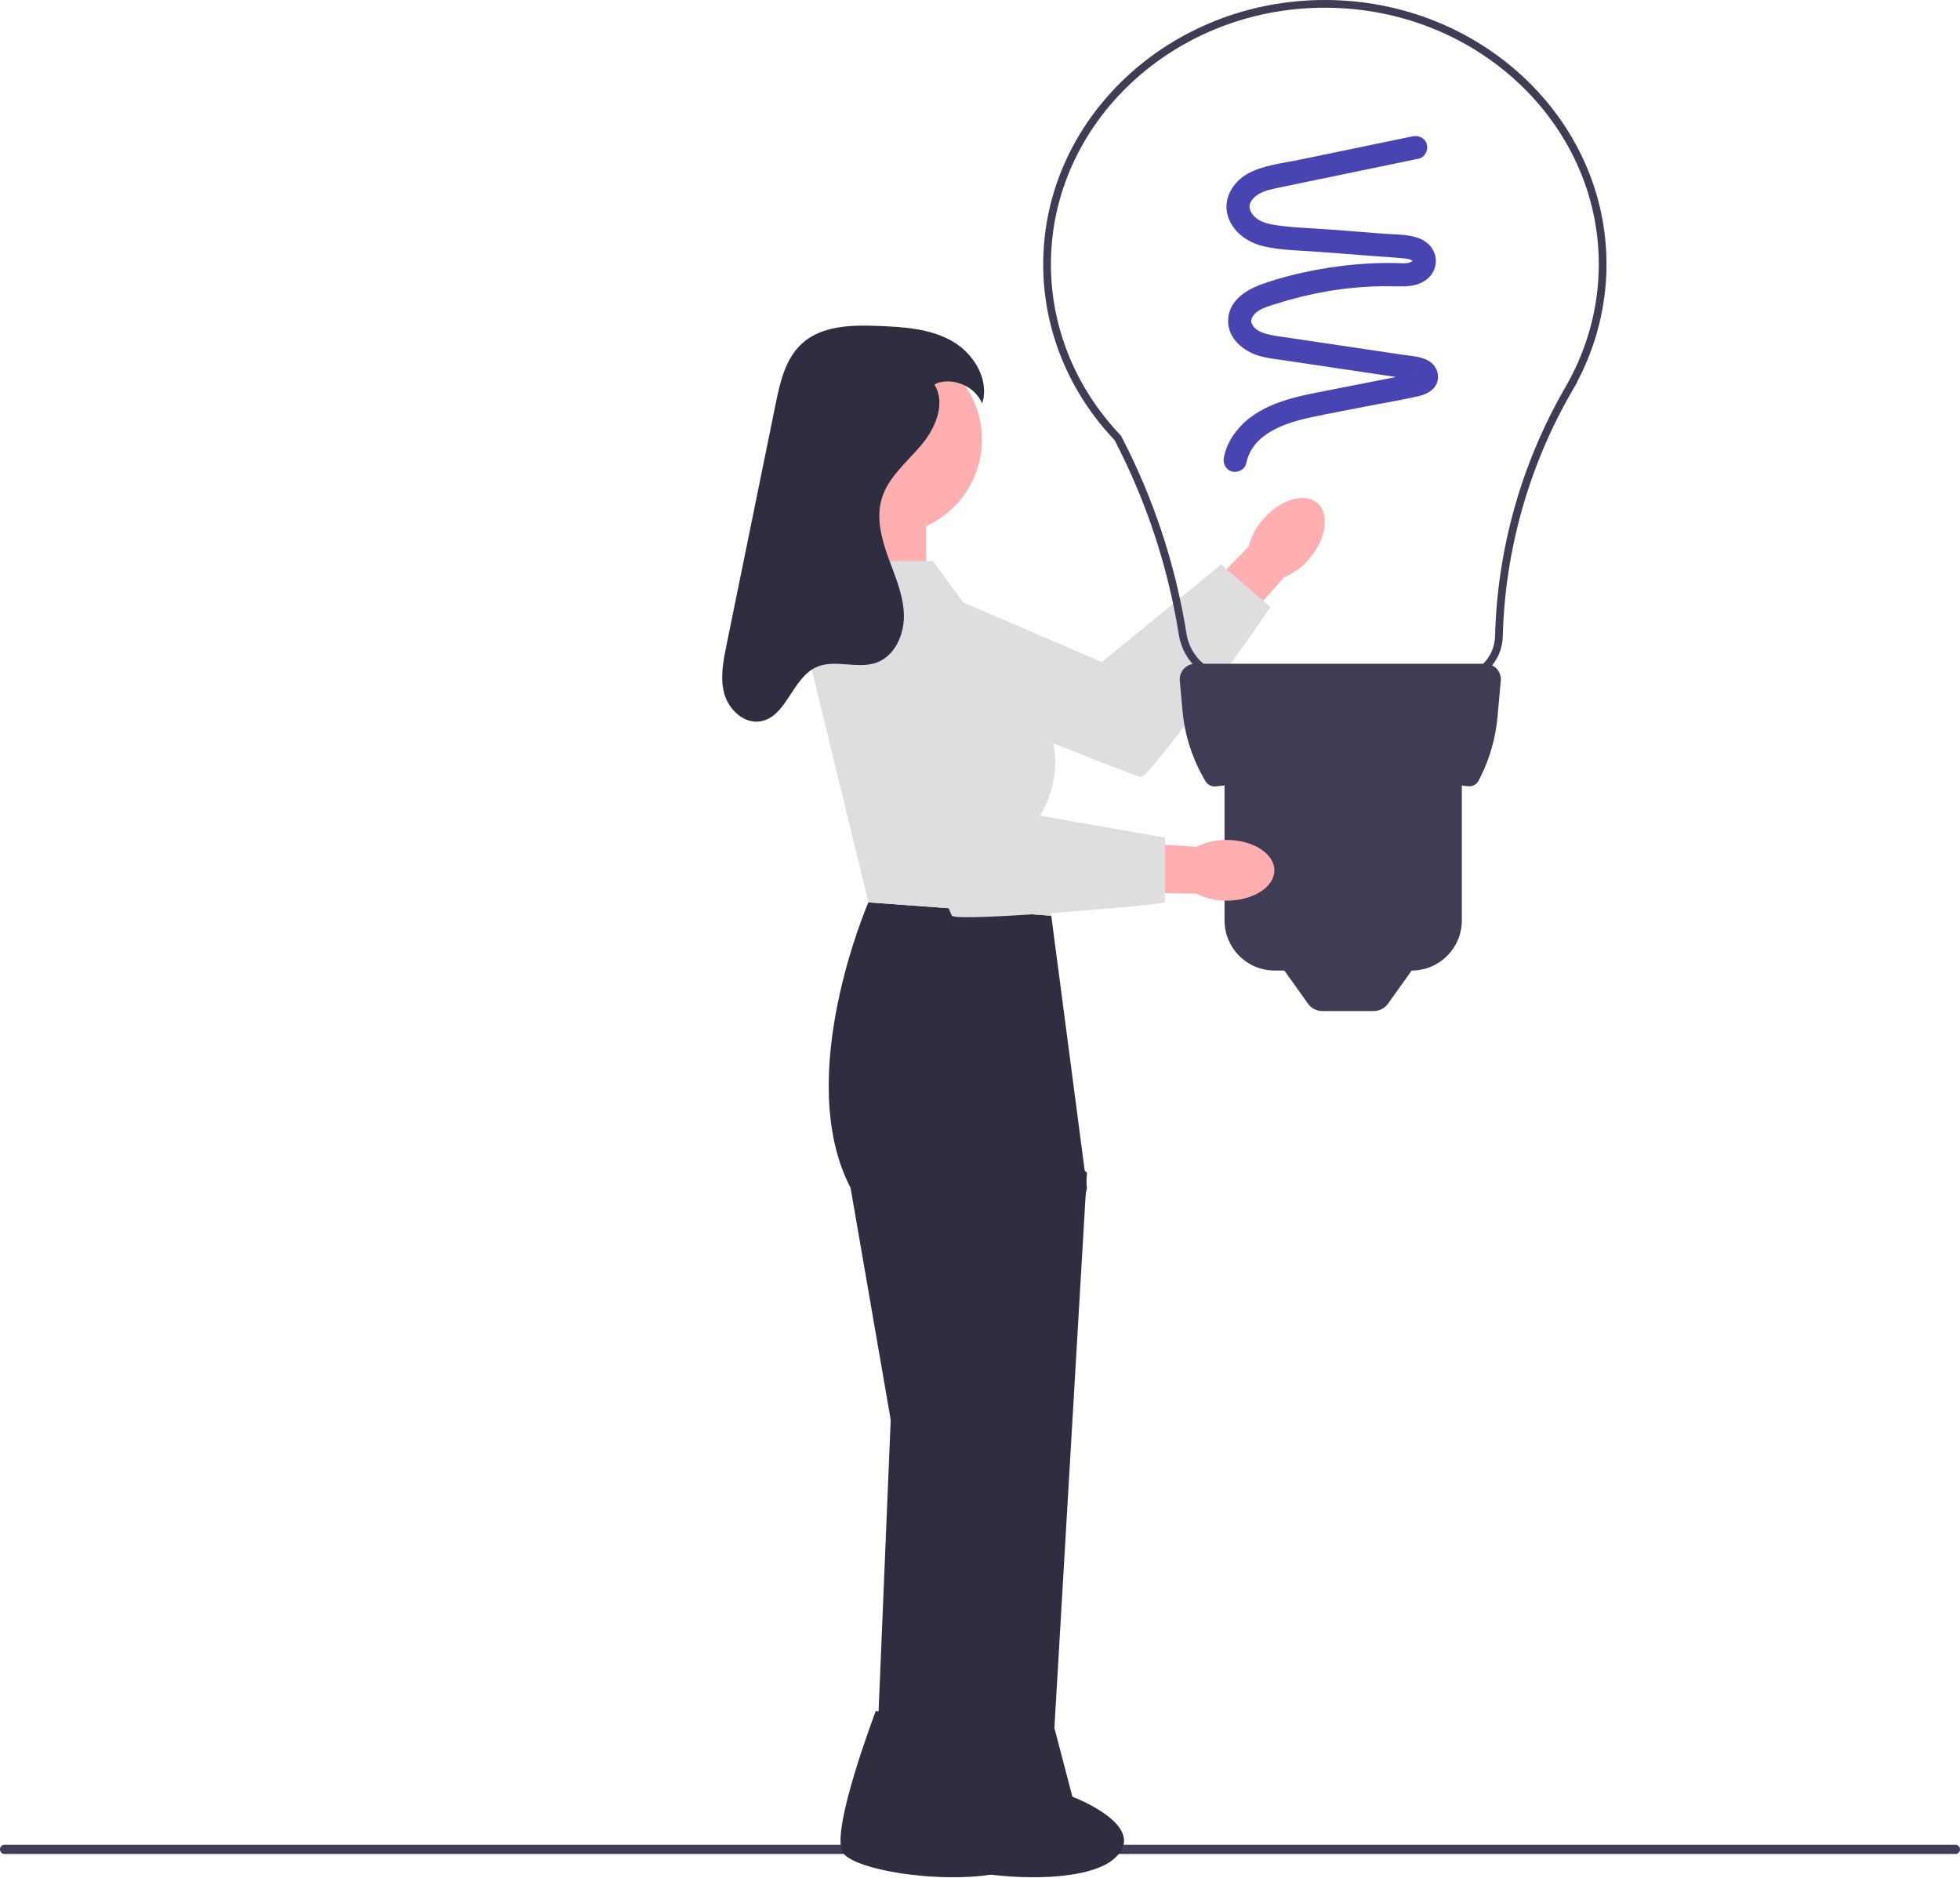
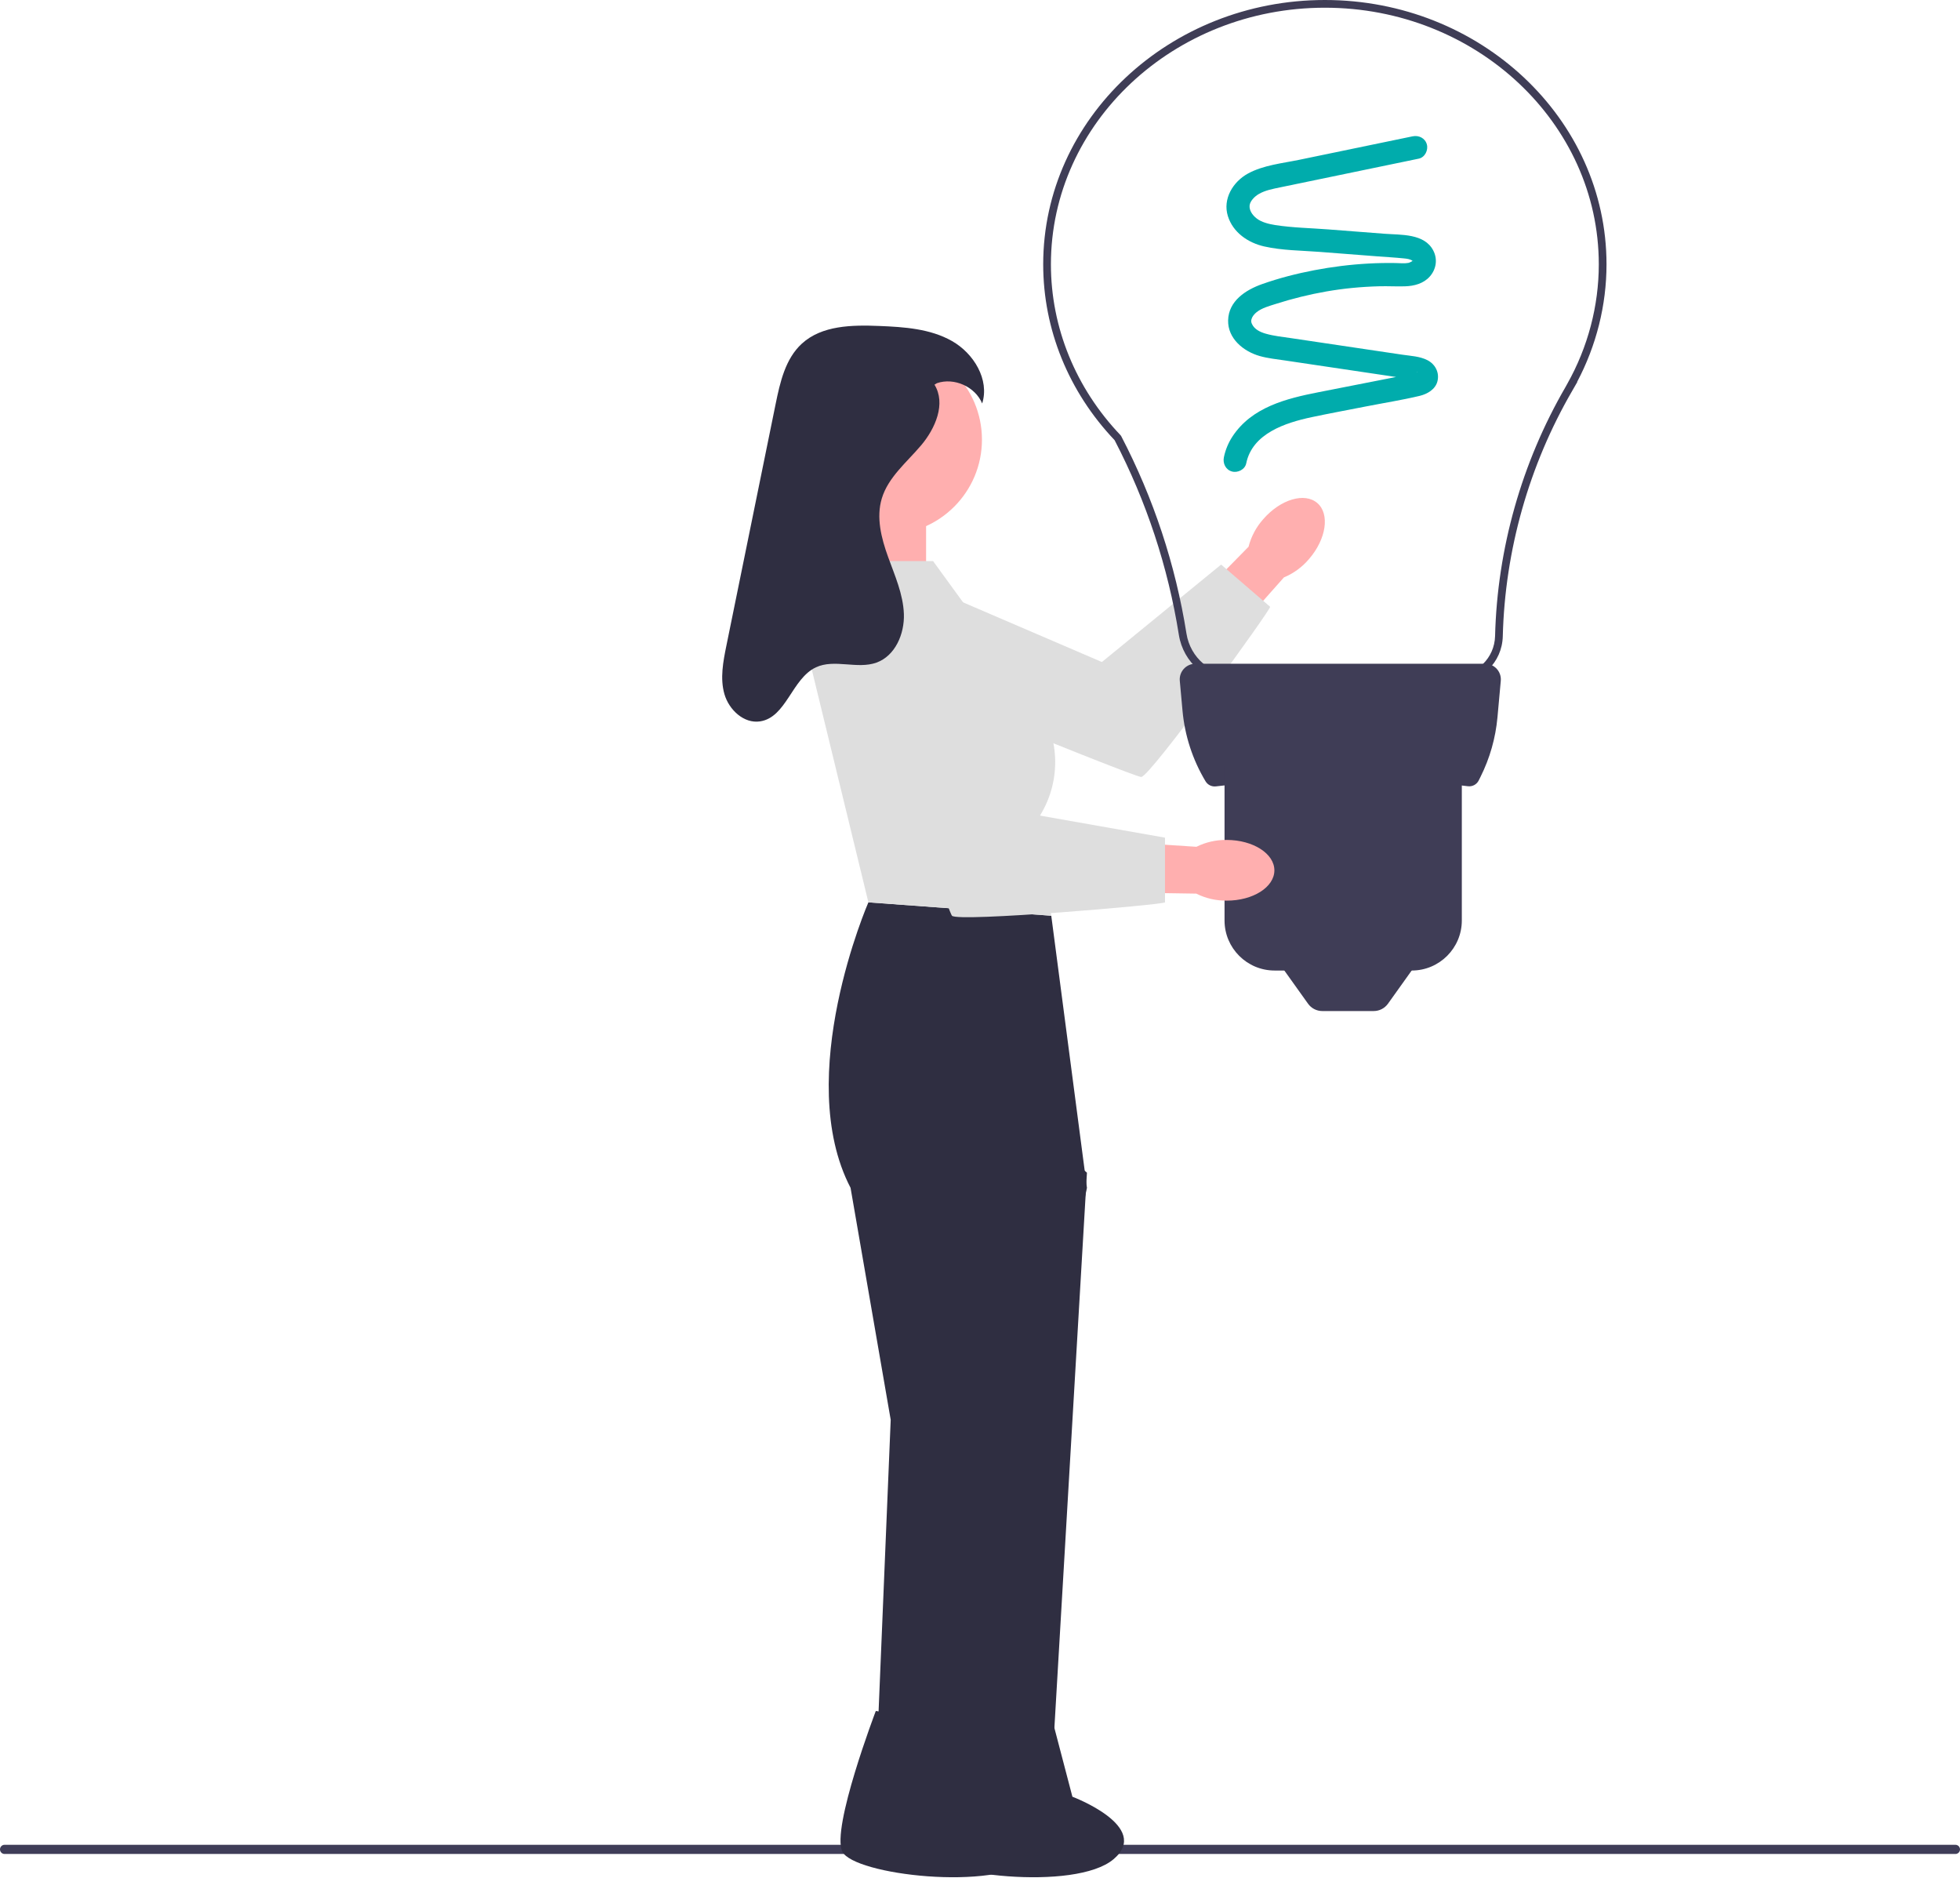
<svg xmlns="http://www.w3.org/2000/svg" width="507.996" height="486.465" viewBox="0 0 507.996 486.465">
  <g>
    <path d="m339.281,144.856c-1.758,2.087-3.989,3.722-6.508,4.769l-7.215,8.125-20.437,24.678-13.807,8.352-6.411-11.037,30.265-29.48,8.433-8.58c.676-2.644,1.976-5.088,3.791-7.126,4.468-5.162,10.752-7.039,14.036-4.196,3.284,2.844,2.324,9.332-2.146,14.495Z" fill="#ffafaf" />
    <path d="m215.756,169.376l13.29-22.118,56.543,24.295,30.906-25.252s12.262,10.562,12.7,10.94-31.166,44.151-33.41,44.099c-2.244-.052-80.029-31.965-80.029-31.965Z" fill="#dedede" />
  </g>
  <path d="m0,479.245c0,.66.53,1.19,1.19,1.19h505.616c.66,0,1.19-.53,1.19-1.19,0-.66-.53-1.19-1.19-1.19H1.19c-.66,0-1.19.53-1.19,1.19Z" fill="#3f3d58" />
  <g>
    <path d="m343.378,0c40.252,0,73,30.729,73,68.5,0,10.554-2.629,21.051-7.619,30.469h.06l-1.321,2.297c-11.212,19.315-17.438,41.312-18.003,63.611-.171,6.798-5.633,12.123-12.434,12.123h-56.886c-7.33,0-13.486-5.254-14.638-12.493-2.802-17.612-8.405-34.583-16.653-50.442-11.935-12.56-18.506-28.736-18.506-45.564C270.378,30.729,303.126,0,343.378,0Zm62.351,100.329l.473-.852c5.349-9.494,8.176-20.206,8.176-30.978,0-36.668-31.851-66.5-71-66.5s-71,29.832-71,66.5c0,16.358,6.41,32.086,18.051,44.287l.163.229c8.384,16.086,14.077,33.305,16.92,51.177.996,6.262,6.322,10.808,12.663,10.808h56.886c5.707,0,10.29-4.469,10.435-10.174.572-22.606,6.877-44.907,18.233-64.497Z" fill="#3f3d56" />
    <path d="m384.931,172h-75.106c-2.388,0-4.261,2.05-4.044,4.429l.703,7.736c.588,6.473,2.631,12.731,5.975,18.304h0c.559.932,1.615,1.442,2.694,1.312,22.255-2.683,44.031-2.77,65.285-.039,1.163.149,2.291-.445,2.815-1.493l.481-.963c2.408-4.815,3.893-10.038,4.381-15.399l.86-9.458c.216-2.378-1.656-4.429-4.044-4.429Z" fill="#3f3d56" />
    <path d="m317.378,198.5h61.5v40.028c0,7.159-5.813,12.972-12.972,12.972h-35.556c-7.159,0-12.972-5.813-12.972-12.972v-40.028h0Z" fill="#3f3d56" />
    <path d="m356.042,262h-13.328c-1.466,0-2.842-.708-3.694-1.901l-8.642-12.099h38l-8.642,12.099c-.852,1.193-2.228,1.901-3.694,1.901Z" fill="#3f3d56" />
-     <path d="m366.126,35.326c-9.785,2.026-19.57,4.052-29.355,6.078-4.4.911-9.328,1.384-13.326,3.571-3.876,2.12-6.59,6.568-5.204,11.021,1.324,4.253,5.232,6.92,9.424,7.868,4.651,1.052,9.634,1.045,14.374,1.411,4.945.382,9.89.763,14.835,1.145,2.353.182,4.719.307,7.067.549.751.077,1.57.169,2.186.646-.009-.007.208.129.088.15-.024.004-.025-.154-.022-.165.095-.297.056-.016-.021-.015-.027 0-.735.468-1.13.542-1.066.199-2.242.054-3.322.036-2.347-.04-4.695.004-7.039.132-4.717.257-9.428.844-14.068,1.733-4.564.874-9.106,2.038-13.49,3.589-4.25,1.504-8.701,4.359-8.817,9.396-.109,4.731,3.996,8.056,8.176,9.245,2.15.611,4.416.833,6.621,1.161,2.46.366,4.921.732,7.381,1.098,4.839.72,9.677,1.44,14.516,2.159,2.46.366,4.921.732,7.381,1.098,1.147.171,2.301.318,3.444.512.422.072.819.204,1.235.29-.279-.057.067-.057.01.008.182.112.183.095.001-.051l-.124-.182c-.282-.793-.273-.897.243-1.834.098-.179.298.006.043-.022-.272-.03.163-.034-.127.086-.145.06-.302.1-.453.142-1.139.315-2.333.48-3.492.708-2.411.473-4.821.947-7.232,1.42-4.741.931-9.481,1.861-14.222,2.793-8.351,1.64-17.22,3.859-22.225,11.394-1.089,1.639-1.879,3.528-2.273,5.455-.325,1.586.46,3.241,2.095,3.69,1.484.408,3.364-.501,3.69-2.095,1.585-7.74,10.055-10.52,17.02-11.996,4.617-.979,9.263-1.835,13.894-2.744,4.668-.917,9.409-1.663,14.037-2.761,1.946-.462,4.056-1.658,4.6-3.732.595-2.271-.526-4.464-2.584-5.522-1.974-1.015-4.322-1.095-6.479-1.416-2.378-.354-4.757-.708-7.135-1.061-4.839-.72-9.677-1.44-14.516-2.159-2.378-.354-4.757-.708-7.135-1.061-2.205-.328-4.471-.55-6.621-1.161-1.455-.414-2.943-1.123-3.586-2.509-.207-.447-.26-.772-.119-1.274.194-.689.734-1.332,1.335-1.807,1.385-1.095,3.26-1.584,4.907-2.112,2.161-.693,4.345-1.312,6.549-1.854,4.374-1.077,8.821-1.865,13.305-2.302,2.336-.228,4.681-.372,7.027-.433,2.22-.058,4.445.08,6.662.011,2.364-.073,4.796-.705,6.419-2.537,1.67-1.886,2.076-4.46.914-6.721-2.299-4.473-8.391-4.034-12.638-4.362-4.862-.375-9.725-.751-14.587-1.126-4.547-.351-9.222-.425-13.729-1.125-1.669-.259-3.593-.736-4.852-1.731-1.154-.912-1.903-2.107-1.811-3.305.085-1.114,1.223-2.345,2.415-3.029,1.671-.96,3.643-1.318,5.51-1.707,9.607-2.003,19.219-3.98,28.829-5.97,2.365-.49,4.729-.979,7.094-1.469,1.587-.329,2.505-2.201,2.095-3.69-.453-1.648-2.098-2.425-3.69-2.095h0Z" fill="#4845b3" />
+     <path d="m366.126,35.326c-9.785,2.026-19.57,4.052-29.355,6.078-4.4.911-9.328,1.384-13.326,3.571-3.876,2.12-6.59,6.568-5.204,11.021,1.324,4.253,5.232,6.92,9.424,7.868,4.651,1.052,9.634,1.045,14.374,1.411,4.945.382,9.89.763,14.835,1.145,2.353.182,4.719.307,7.067.549.751.077,1.57.169,2.186.646-.009-.007.208.129.088.15-.024.004-.025-.154-.022-.165.095-.297.056-.016-.021-.015-.027 0-.735.468-1.13.542-1.066.199-2.242.054-3.322.036-2.347-.04-4.695.004-7.039.132-4.717.257-9.428.844-14.068,1.733-4.564.874-9.106,2.038-13.49,3.589-4.25,1.504-8.701,4.359-8.817,9.396-.109,4.731,3.996,8.056,8.176,9.245,2.15.611,4.416.833,6.621,1.161,2.46.366,4.921.732,7.381,1.098,4.839.72,9.677,1.44,14.516,2.159,2.46.366,4.921.732,7.381,1.098,1.147.171,2.301.318,3.444.512.422.072.819.204,1.235.29-.279-.057.067-.057.01.008.182.112.183.095.001-.051l-.124-.182c-.282-.793-.273-.897.243-1.834.098-.179.298.006.043-.022-.272-.03.163-.034-.127.086-.145.06-.302.1-.453.142-1.139.315-2.333.48-3.492.708-2.411.473-4.821.947-7.232,1.42-4.741.931-9.481,1.861-14.222,2.793-8.351,1.64-17.22,3.859-22.225,11.394-1.089,1.639-1.879,3.528-2.273,5.455-.325,1.586.46,3.241,2.095,3.69,1.484.408,3.364-.501,3.69-2.095,1.585-7.74,10.055-10.52,17.02-11.996,4.617-.979,9.263-1.835,13.894-2.744,4.668-.917,9.409-1.663,14.037-2.761,1.946-.462,4.056-1.658,4.6-3.732.595-2.271-.526-4.464-2.584-5.522-1.974-1.015-4.322-1.095-6.479-1.416-2.378-.354-4.757-.708-7.135-1.061-4.839-.72-9.677-1.44-14.516-2.159-2.378-.354-4.757-.708-7.135-1.061-2.205-.328-4.471-.55-6.621-1.161-1.455-.414-2.943-1.123-3.586-2.509-.207-.447-.26-.772-.119-1.274.194-.689.734-1.332,1.335-1.807,1.385-1.095,3.26-1.584,4.907-2.112,2.161-.693,4.345-1.312,6.549-1.854,4.374-1.077,8.821-1.865,13.305-2.302,2.336-.228,4.681-.372,7.027-.433,2.22-.058,4.445.08,6.662.011,2.364-.073,4.796-.705,6.419-2.537,1.67-1.886,2.076-4.46.914-6.721-2.299-4.473-8.391-4.034-12.638-4.362-4.862-.375-9.725-.751-14.587-1.126-4.547-.351-9.222-.425-13.729-1.125-1.669-.259-3.593-.736-4.852-1.731-1.154-.912-1.903-2.107-1.811-3.305.085-1.114,1.223-2.345,2.415-3.029,1.671-.96,3.643-1.318,5.51-1.707,9.607-2.003,19.219-3.98,28.829-5.97,2.365-.49,4.729-.979,7.094-1.469,1.587-.329,2.505-2.201,2.095-3.69-.453-1.648-2.098-2.425-3.69-2.095h0Z" fill="#00ACAC" />
  </g>
  <rect x="220.374" y="131" width="19.652" height="38.147" fill="#ffafaf" />
  <path d="m272.469,237.298l-47.395-3.468s-19.652,45.083-4.624,73.983l10.404,60.111-4.114,98.938h21.527l33.45-159.049-9.248-70.515Z" fill="#2f2e41" />
  <polygon points="263.222 287.792 281.717 303.89 272.469 461.558 251.662 461.558 263.222 287.792" fill="#2f2e41" />
  <circle cx="229.934" cy="113.932" r="24.569" fill="#ffafaf" />
  <path d="m226.992,443.381l25.379,4.01,4.77,18.206s20.607,7.755,10.678,16.181c-9.929,8.427-46.611,4.07-49.511-1.975s8.684-36.422,8.684-36.422Z" fill="#2f2e41" />
  <path d="m247.799,443.381l25.379,4.01,4.77,18.206s20.607,7.755,10.678,16.181c-9.929,8.427-46.611,4.07-49.511-1.975-2.9-6.045,8.684-36.422,8.684-36.422Z" fill="#2f2e41" />
  <path d="m317.913,233.388c-2.728.03-5.423-.593-7.861-1.818l-10.865-.164-32.035.622-15.339-5.01,4.178-12.061,42.088,3.69,12.005.79c2.445-1.213,5.144-1.824,7.873-1.778,6.827.016,12.351,3.552,12.34,7.896-.011,4.345-5.554,7.851-12.383,7.834Z" fill="#ffafaf" />
  <path d="m241.836,145.398h-24.322l-8.046,24.276,15.606,64.157,47.395,3.468-2.89-26.01v-0c5.596-9.093,5.149-20.664-1.131-29.298l-26.613-36.593Z" fill="#dedede" />
  <path d="m218.716,155.802l25.432-4.366,18.496,58.697,39.303,6.936v16.762c0,.578-53.792,5.202-55.217,3.468-1.426-1.734-28.013-81.496-28.013-81.496Z" fill="#dedede" />
  <path d="m242.202,99.687c3.018,4.896.235,11.346-3.483,15.734s-8.512,8.241-10.172,13.748c-1.488,4.938-.135,10.263,1.616,15.114,1.75,4.851,3.927,9.687,4.107,14.841.18,5.154-2.259,10.845-7.113,12.585-4.982,1.785-10.871-1.02-15.669,1.212-6.25,2.907-7.666,12.972-14.48,14.015-4.193.642-8.079-2.993-9.251-7.07-1.172-4.077-.33-8.429.517-12.585,2.321-11.389,4.642-22.777,6.963-34.166,1.931-9.476,3.863-18.952,5.794-28.428,1.153-5.658,2.521-11.71,6.773-15.616,5.196-4.773,13.027-4.887,20.077-4.601,6.477.263,13.215.706,18.854,3.904,5.639,3.198,9.78,9.995,7.829,16.177-1.822-4.351-7.267-6.792-11.728-5.257" fill="#2f2e41" />
</svg>
